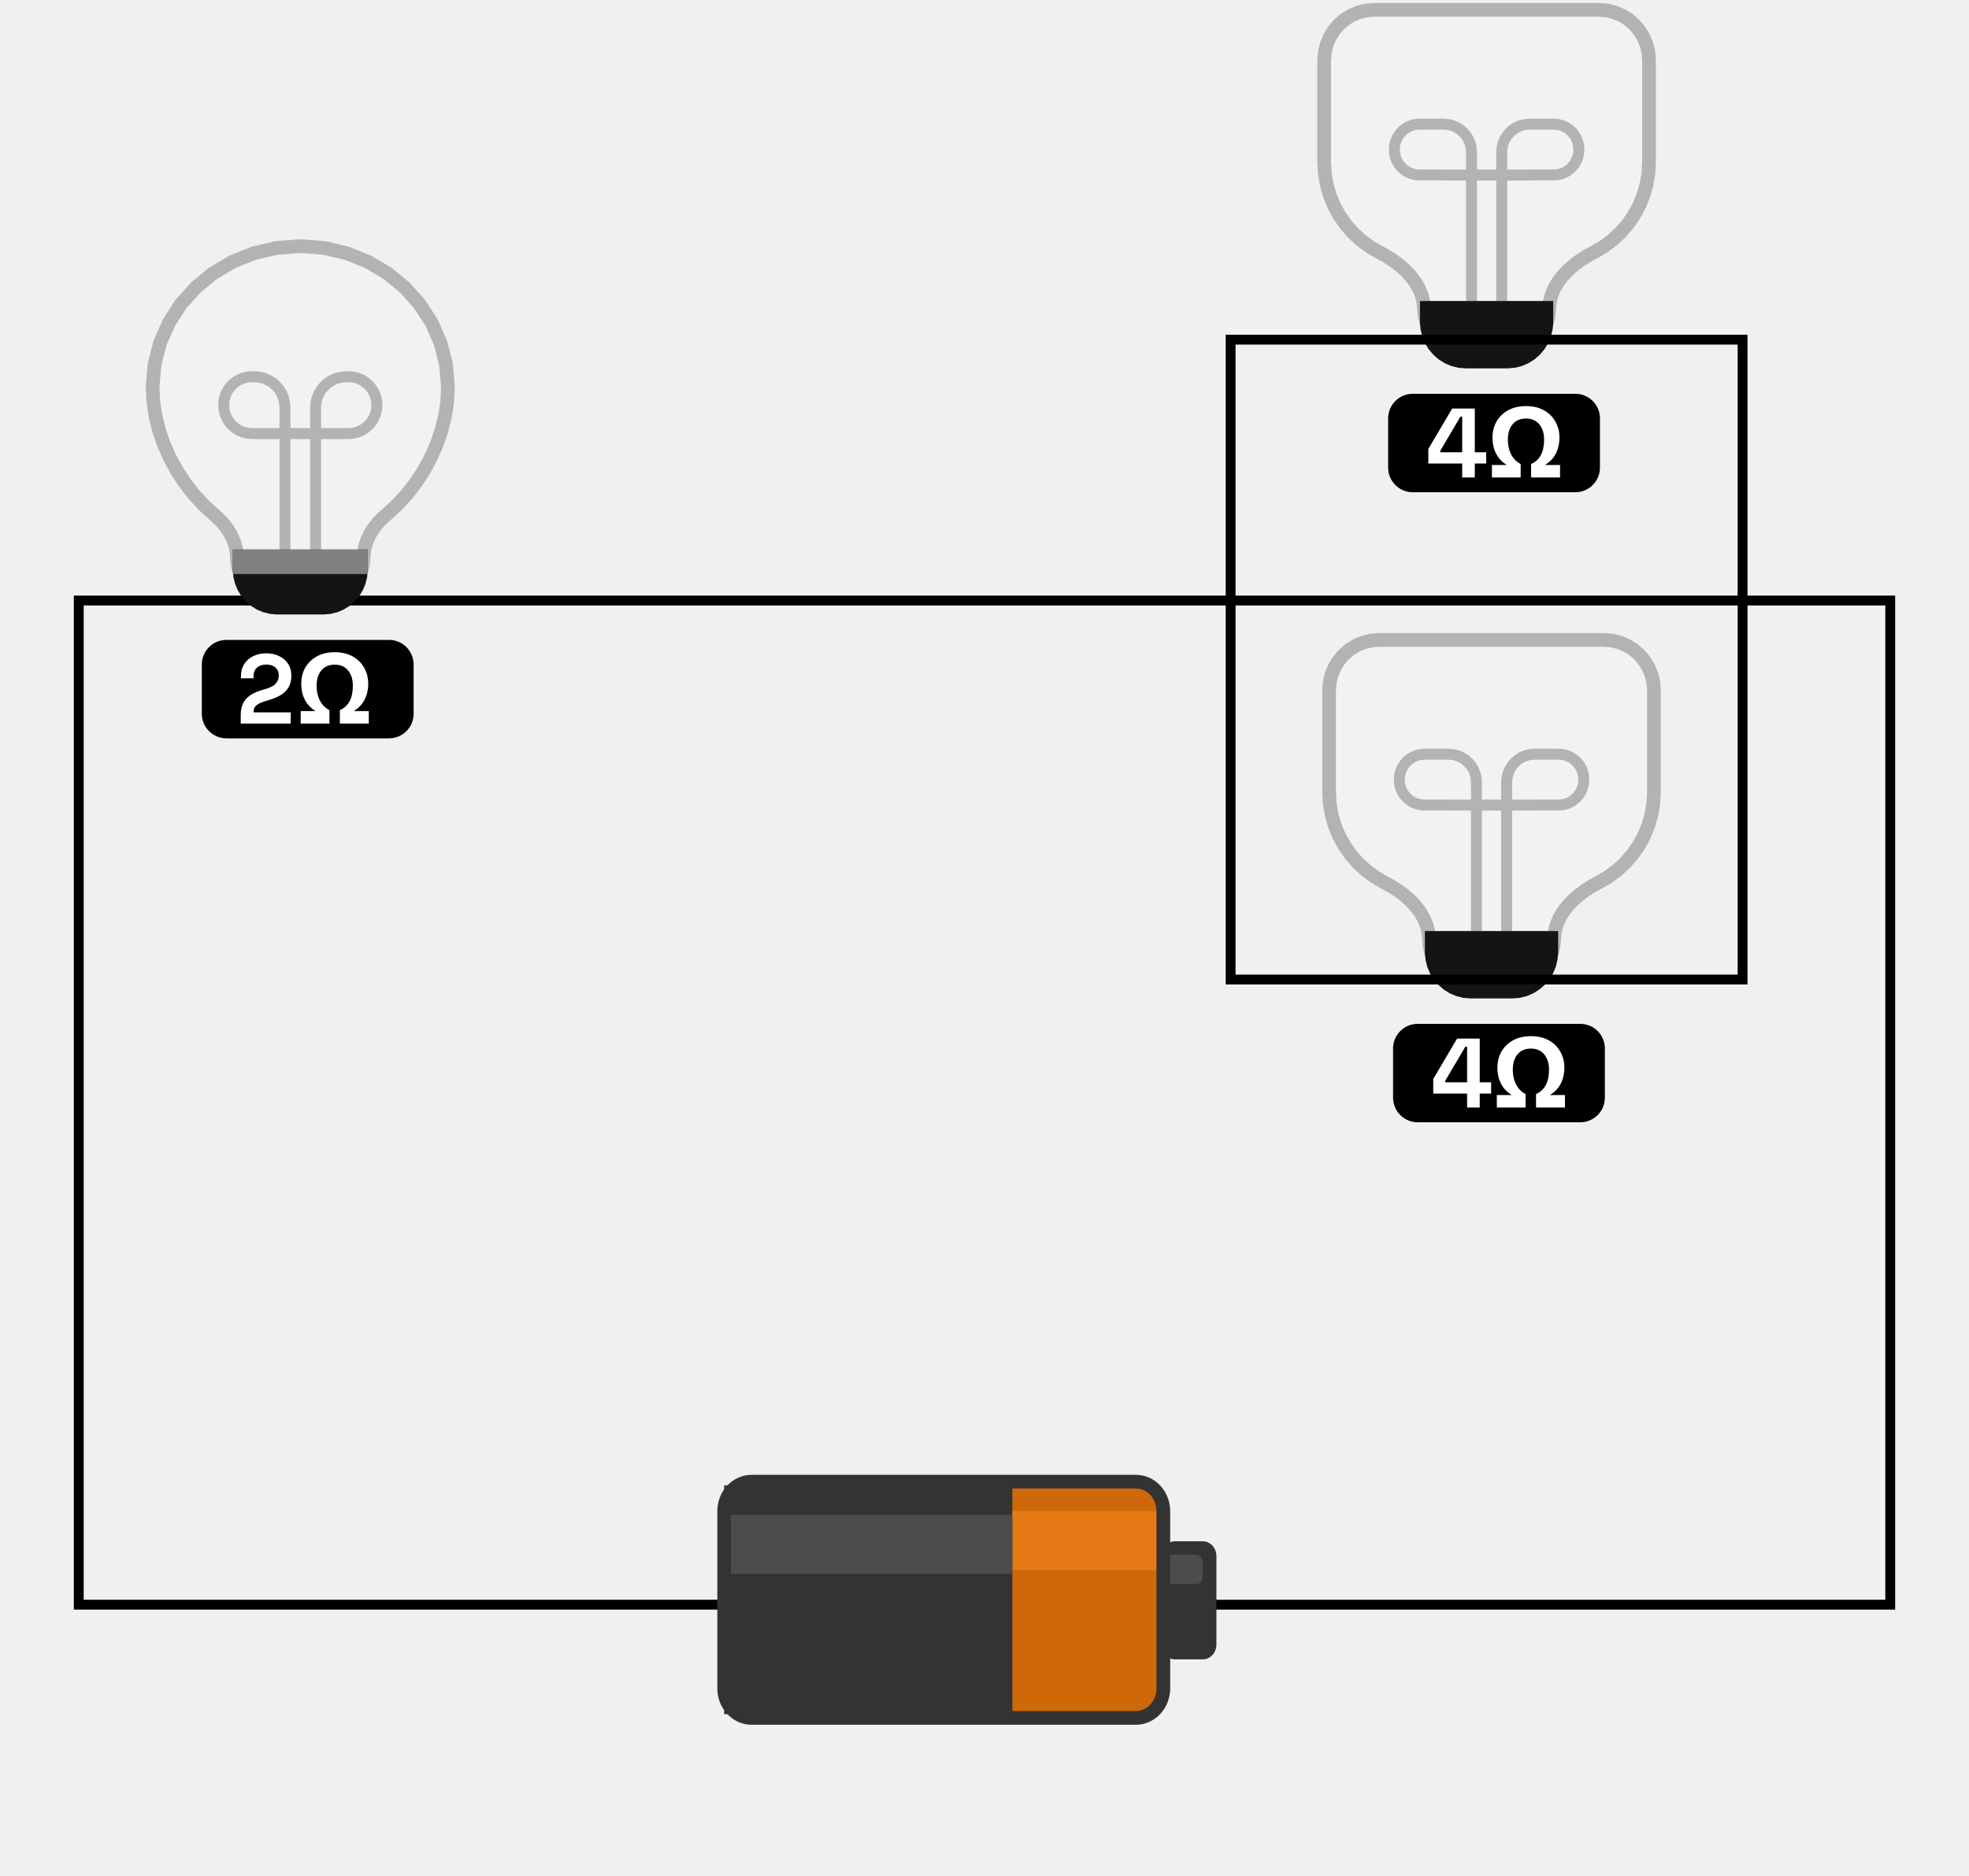
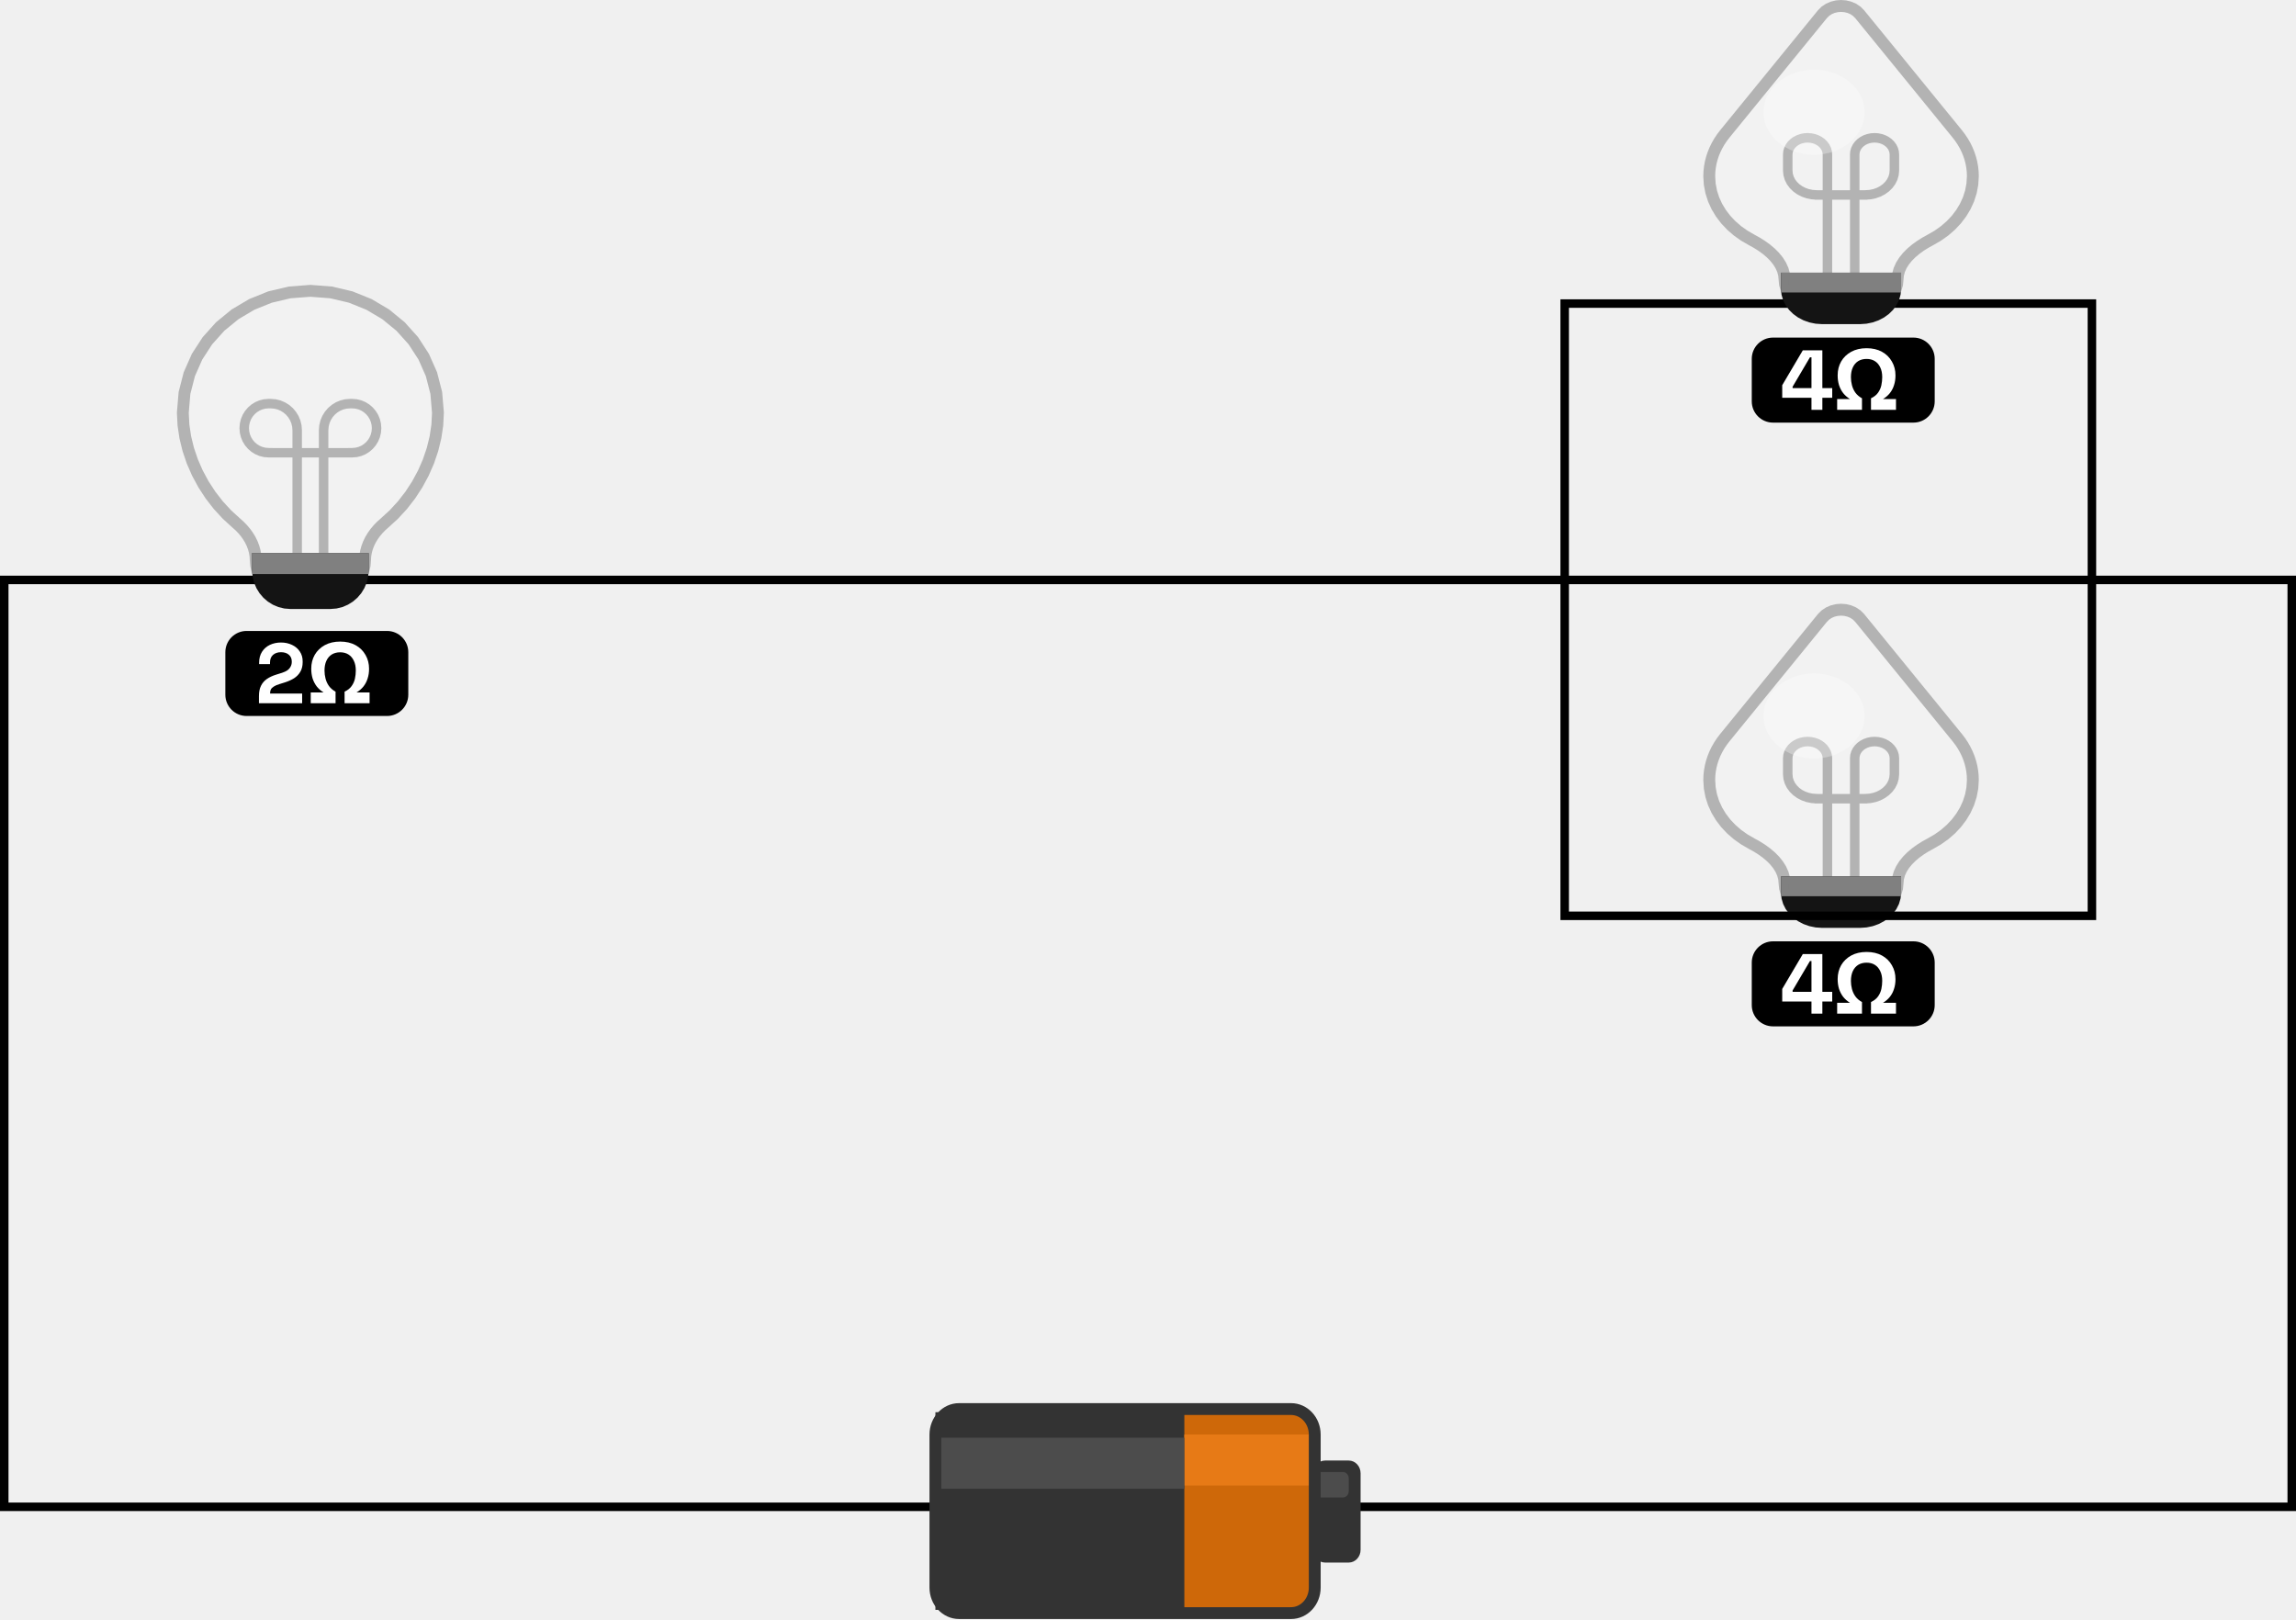
- <svg xmlns="http://www.w3.org/2000/svg" width="400" height="381" viewBox="0 0 400 381" fill="none">
-   <rect x="16" y="122" width="368" height="204" stroke="black" stroke-width="2" />
-   <path d="M230.754 348.989H152.689C149.609 348.989 147.113 346.304 147.113 342.991V306.999C147.113 303.686 149.609 301 152.689 301H230.754C233.834 301 236.33 303.686 236.33 306.999V342.991C236.33 346.304 233.834 348.989 230.754 348.989Z" fill="#CE6809" />
-   <path d="M147.113 348.239H205.662V301.749H147.113V348.239Z" fill="#333333" />
-   <path d="M205.662 318.995H236.33V306.998H205.662V318.995Z" fill="#E77A16" />
-   <path d="M147.113 319.741H205.662V307.744H147.113V319.741Z" fill="#4C4C4C" />
-   <path d="M244.325 337.112H238.748C237.209 337.112 235.96 335.77 235.96 334.113V316.117C235.96 314.461 237.209 313.118 238.748 313.118H244.325C245.864 313.118 247.113 314.461 247.113 316.117V334.113C247.113 335.77 245.864 337.112 244.325 337.112Z" fill="#333333" />
-   <path d="M242.931 321.812H237.354C236.585 321.812 235.96 321.14 235.96 320.312V317.313C235.96 316.485 236.585 315.813 237.354 315.813H242.931C243.7 315.813 244.325 316.485 244.325 317.313V320.312C244.325 321.14 243.7 321.812 242.931 321.812Z" fill="#4C4C4C" />
-   <path d="M230.754 349H152.689C149.609 349 147.113 346.314 147.113 343.001V307.009C147.113 303.696 149.609 301.011 152.689 301.011H230.754C233.834 301.011 236.33 303.696 236.33 307.009V343.001C236.33 346.314 233.834 349 230.754 349Z" stroke="#333333" stroke-width="2.785" />
-   <path d="M280.154 130L278.507 130.135L276.944 130.524L275.488 131.148L274.157 131.985L272.974 133.013L271.959 134.211L271.133 135.559L270.518 137.035L270.133 138.618L270 140.286V160.858L270.135 163.242L270.53 165.546L271.169 167.755L272.039 169.853L273.123 171.825L274.408 173.657L275.878 175.333L277.517 176.838L279.312 178.157L281.248 179.275L282.629 180.03L283.971 180.885L285.251 181.837L286.441 182.882L287.517 184.018L288.455 185.242L289.228 186.549L289.811 187.937L290.179 189.402L290.308 190.942L290.406 192.18L290.692 193.354L291.149 194.449L291.761 195.449L292.514 196.339L293.392 197.101L294.379 197.722L295.46 198.185L296.619 198.474L297.841 198.574H308.159L309.381 198.474L310.54 198.185L311.621 197.722L312.608 197.101L313.486 196.339L314.239 195.449L314.851 194.449L315.308 193.354L315.594 192.18L315.692 190.942L315.821 189.402L316.189 187.937L316.772 186.549L317.545 185.242L318.483 184.018L319.559 182.882L320.749 181.837L322.029 180.885L323.371 180.03L324.752 179.275L326.688 178.157L328.483 176.838L330.122 175.333L331.592 173.657L332.877 171.825L333.961 169.853L334.831 167.755L335.47 165.546L335.865 163.242L336 160.858V140.286L335.867 138.618L335.482 137.035L334.867 135.559L334.041 134.211L333.026 133.013L331.843 131.985L330.512 131.148L329.056 130.524L327.493 130.135L325.846 130H280.154Z" fill="#F2F2F2" stroke="#B3B3B3" stroke-width="2.785" />
-   <path d="M299.937 191.016V158.937L299.864 158.011L299.65 157.132L299.308 156.312L298.849 155.563L298.286 154.898L297.628 154.327L296.889 153.862L296.08 153.516L295.213 153.299L294.298 153.224L289.352 153.225L288.525 153.292L287.741 153.488L287.01 153.801L286.342 154.221L285.749 154.737L285.239 155.338L284.825 156.014L284.516 156.755L284.323 157.549L284.256 158.387L284.323 159.224L284.516 160.018L284.825 160.759L285.239 161.435L285.749 162.037L286.342 162.553L287.01 162.972L287.741 163.286L288.525 163.481L289.352 163.549L294.165 163.549L294.108 163.557H311.896L311.844 163.549L316.657 163.549L317.484 163.481L318.268 163.286L318.999 162.972L319.667 162.553L320.261 162.037L320.77 161.435L321.184 160.759L321.493 160.018L321.686 159.224L321.753 158.387L321.686 157.549L321.493 156.755L321.184 156.014L320.77 155.338L320.261 154.737L319.667 154.221L318.999 153.801L318.268 153.488L317.484 153.292L316.658 153.225L311.711 153.224L310.797 153.299L309.929 153.516L309.12 153.862L308.381 154.327L307.724 154.898L307.16 155.563L306.701 156.312L306.359 157.132L306.146 158.011L306.072 158.937V191.016" stroke="#B3B3B3" stroke-width="2.228" />
-   <path d="M290.308 190.001H315.692V193.43H290.308V190.001Z" fill="#808080" stroke="#808080" stroke-width="1.671" />
-   <path d="M290.308 190H315.692V193.428L315.582 194.819L315.261 196.138L314.748 197.367L314.06 198.491L313.214 199.489L312.228 200.346L311.119 201.043L309.905 201.563L308.603 201.888L307.231 202H298.769L297.397 201.888L296.095 201.563L294.881 201.043L293.772 200.346L292.786 199.489L291.94 198.491L291.252 197.367L290.739 196.138L290.418 194.819L290.308 193.428V190Z" fill="#141414" stroke="#141414" stroke-width="1.671" />
-   <rect x="283" y="208" width="43.027" height="20" rx="5" fill="black" />
-   <path d="M304.082 225V222.46H307.102C306.476 222.073 305.942 221.607 305.502 221.06C305.076 220.5 304.749 219.873 304.522 219.18C304.309 218.473 304.202 217.707 304.202 216.88C304.202 215.667 304.476 214.58 305.022 213.62C305.582 212.66 306.369 211.9 307.382 211.34C308.409 210.78 309.616 210.5 311.002 210.5C312.402 210.5 313.609 210.78 314.622 211.34C315.636 211.9 316.416 212.667 316.962 213.64C317.522 214.6 317.802 215.687 317.802 216.9C317.802 217.727 317.689 218.487 317.462 219.18C317.249 219.873 316.922 220.5 316.482 221.06C316.042 221.607 315.502 222.073 314.862 222.46H317.922V225H312.042V222.28C312.776 221.933 313.329 221.493 313.702 220.96C314.089 220.413 314.349 219.827 314.482 219.2C314.616 218.56 314.682 217.927 314.682 217.3C314.682 216.407 314.529 215.647 314.222 215.02C313.929 214.38 313.509 213.887 312.962 213.54C312.416 213.193 311.762 213.02 311.002 213.02C310.242 213.02 309.582 213.193 309.022 213.54C308.476 213.887 308.056 214.38 307.762 215.02C307.469 215.66 307.322 216.427 307.322 217.32C307.322 217.947 307.402 218.573 307.562 219.2C307.722 219.827 307.989 220.407 308.362 220.94C308.749 221.473 309.269 221.92 309.922 222.28V225H304.082Z" fill="white" />
-   <path d="M298.043 225V222.16H291.163V219.2L296.003 211H300.603V219.88H302.923V222.16H300.603V225H298.043ZM293.603 219.88H298.043V212.64H297.683L293.603 219.56V219.88Z" fill="white" />
-   <path d="M279.154 2L277.507 2.135L275.944 2.524L274.488 3.148L273.157 3.985L271.974 5.013L270.959 6.211L270.133 7.559L269.518 9.035L269.133 10.618L269 12.286V32.858L269.135 35.242L269.53 37.546L270.169 39.755L271.039 41.853L272.123 43.825L273.408 45.657L274.878 47.333L276.517 48.838L278.312 50.157L280.248 51.275L281.629 52.03L282.971 52.885L284.251 53.837L285.441 54.882L286.517 56.018L287.455 57.242L288.228 58.549L288.811 59.937L289.179 61.402L289.308 62.942L289.406 64.18L289.692 65.354L290.149 66.449L290.761 67.449L291.514 68.338L292.392 69.101L293.379 69.722L294.46 70.185L295.619 70.474L296.841 70.574H307.159L308.381 70.474L309.54 70.185L310.621 69.722L311.608 69.101L312.486 68.338L313.239 67.449L313.851 66.449L314.308 65.354L314.594 64.18L314.692 62.942L314.821 61.402L315.189 59.937L315.772 58.549L316.545 57.242L317.483 56.018L318.559 54.882L319.749 53.837L321.029 52.885L322.371 52.03L323.752 51.275L325.688 50.157L327.483 48.838L329.122 47.333L330.592 45.657L331.877 43.825L332.961 41.853L333.831 39.755L334.47 37.546L334.865 35.242L335 32.858V12.286L334.867 10.618L334.482 9.035L333.867 7.559L333.041 6.211L332.026 5.013L330.843 3.985L329.512 3.148L328.056 2.524L326.493 2.135L324.846 2H279.154Z" fill="#F2F2F2" stroke="#B3B3B3" stroke-width="2.785" />
-   <path d="M298.937 63.016V30.937L298.864 30.011L298.65 29.131L298.308 28.312L297.849 27.563L297.286 26.898L296.628 26.327L295.889 25.862L295.08 25.516L294.213 25.299L293.298 25.224L288.352 25.225L287.525 25.292L286.741 25.488L286.01 25.801L285.342 26.221L284.749 26.737L284.239 27.338L283.825 28.014L283.516 28.755L283.323 29.549L283.256 30.387L283.323 31.224L283.516 32.018L283.825 32.759L284.239 33.435L284.749 34.037L285.342 34.553L286.01 34.972L286.741 35.285L287.525 35.481L288.352 35.549L293.165 35.549L293.108 35.557H310.896L310.844 35.549L315.657 35.549L316.484 35.481L317.268 35.285L317.999 34.972L318.667 34.553L319.261 34.037L319.77 33.435L320.184 32.759L320.493 32.018L320.686 31.224L320.753 30.387L320.686 29.549L320.493 28.755L320.184 28.014L319.77 27.338L319.261 26.737L318.667 26.221L317.999 25.801L317.268 25.488L316.484 25.292L315.658 25.225L310.711 25.224L309.797 25.299L308.929 25.516L308.12 25.862L307.381 26.327L306.724 26.898L306.16 27.563L305.701 28.312L305.359 29.131L305.146 30.011L305.072 30.937V63.016" stroke="#B3B3B3" stroke-width="2.228" />
-   <path d="M289.308 62.001H314.692V65.43H289.308V62.001Z" fill="#808080" stroke="#808080" stroke-width="1.671" />
-   <path d="M289.308 62H314.692V65.428L314.582 66.819L314.261 68.138L313.748 69.368L313.06 70.491L312.214 71.489L311.228 72.346L310.119 73.043L308.905 73.563L307.603 73.888L306.231 74H297.769L296.397 73.888L295.095 73.563L293.881 73.043L292.772 72.346L291.786 71.489L290.94 70.491L290.252 69.368L289.739 68.138L289.418 66.819L289.308 65.428V62Z" fill="#141414" stroke="#141414" stroke-width="1.671" />
-   <rect x="282" y="80" width="43.027" height="20" rx="5" fill="black" />
-   <path d="M303.082 97V94.46H306.102C305.476 94.073 304.942 93.607 304.502 93.06C304.076 92.5 303.749 91.873 303.522 91.18C303.309 90.473 303.202 89.707 303.202 88.88C303.202 87.667 303.476 86.58 304.022 85.62C304.582 84.66 305.369 83.9 306.382 83.34C307.409 82.78 308.616 82.5 310.002 82.5C311.402 82.5 312.609 82.78 313.622 83.34C314.636 83.9 315.416 84.667 315.962 85.64C316.522 86.6 316.802 87.687 316.802 88.9C316.802 89.727 316.689 90.487 316.462 91.18C316.249 91.873 315.922 92.5 315.482 93.06C315.042 93.607 314.502 94.073 313.862 94.46H316.922V97H311.042V94.28C311.776 93.933 312.329 93.493 312.702 92.96C313.089 92.413 313.349 91.827 313.482 91.2C313.616 90.56 313.682 89.927 313.682 89.3C313.682 88.407 313.529 87.647 313.222 87.02C312.929 86.38 312.509 85.887 311.962 85.54C311.416 85.193 310.762 85.02 310.002 85.02C309.242 85.02 308.582 85.193 308.022 85.54C307.476 85.887 307.056 86.38 306.762 87.02C306.469 87.66 306.322 88.427 306.322 89.32C306.322 89.947 306.402 90.573 306.562 91.2C306.722 91.827 306.989 92.407 307.362 92.94C307.749 93.473 308.269 93.92 308.922 94.28V97H303.082Z" fill="white" />
-   <path d="M297.043 97V94.16H290.163V91.2L295.003 83H299.603V91.88H301.923V94.16H299.603V97H297.043ZM292.603 91.88H297.043V84.64H296.683L292.603 91.56V91.88Z" fill="white" />
-   <rect x="250" y="69" width="104" height="130" stroke="black" stroke-width="2" />
-   <path d="M73.857 113.39L73.914 112.365L74.078 111.364L74.344 110.391L74.703 109.449L75.148 108.54L75.673 107.67L76.27 106.84L76.932 106.054L77.651 105.316L78.421 104.628L80.624 102.618L82.653 100.413L84.496 98.038L86.139 95.517L87.566 92.874L88.765 90.132L89.722 87.317L90.423 84.451L90.853 81.559L91 78.665L90.607 74.016L89.471 69.605L87.651 65.492L85.212 61.736L82.213 58.396L78.718 55.531L74.787 53.2L70.482 51.461L65.866 50.375L61 50L56.134 50.375L51.518 51.461L47.213 53.2L43.282 55.531L39.787 58.396L36.788 61.736L34.349 65.492L32.529 69.605L31.393 74.016L31 78.665L31.147 81.559L31.577 84.451L32.278 87.317L33.235 90.132L34.434 92.874L35.861 95.517L37.504 98.038L39.346 100.413L41.376 102.618L43.579 104.628L44.349 105.316L45.068 106.054L45.73 106.84L46.327 107.67L46.852 108.54L47.297 109.449L47.656 110.391L47.922 111.364L48.086 112.365L48.143 113.39L48.238 114.578L48.514 115.704L48.955 116.754L49.546 117.714L50.273 118.567L51.121 119.298L52.074 119.894L53.118 120.337L54.237 120.615L55.417 120.711H66.583L67.763 120.615L68.882 120.337L69.926 119.894L70.879 119.298L71.727 118.567L72.454 117.714L73.045 116.754L73.486 115.704L73.762 114.578L73.857 113.39Z" fill="#F2F2F2" stroke="#B3B3B3" stroke-width="2.785" />
-   <path d="M57.897 114.426V82.799L57.816 81.782L57.58 80.818L57.202 79.918L56.696 79.097L56.073 78.367L55.347 77.74L54.531 77.23L53.638 76.85L52.679 76.613L51.669 76.531L51.178 76.531L50.247 76.606L49.364 76.825L48.541 77.175L47.79 77.645L47.121 78.222L46.548 78.895L46.081 79.651L45.733 80.48L45.516 81.368L45.441 82.305L45.516 83.241L45.733 84.129L46.081 84.958L46.548 85.714L47.121 86.387L47.79 86.964L48.541 87.434L49.364 87.784L50.247 88.003L51.178 88.078L52.05 88.078L51.992 88.086H70.011L69.958 88.078L70.831 88.078L71.761 88.003L72.644 87.784L73.467 87.434L74.219 86.964L74.887 86.387L75.461 85.714L75.927 84.958L76.275 84.129L76.493 83.241L76.568 82.305L76.493 81.368L76.275 80.48L75.927 79.651L75.461 78.895L74.887 78.222L74.219 77.645L73.467 77.175L72.644 76.825L71.761 76.606L70.831 76.531L70.34 76.531L69.329 76.613L68.371 76.85L67.477 77.23L66.661 77.74L65.936 78.367L65.313 79.097L64.806 79.918L64.429 80.818L64.193 81.782L64.111 82.799V114.426" stroke="#B3B3B3" stroke-width="2.228" />
-   <path d="M48.143 112.489H73.858V115.778L73.751 117.112L73.441 118.377L72.946 119.556L72.281 120.634L71.465 121.592L70.513 122.414L69.442 123.082L68.27 123.581L67.013 123.892L65.688 124H56.313L54.988 123.892L53.731 123.581L52.559 123.082L51.488 122.414L50.536 121.592L49.72 120.634L49.055 119.556L48.56 118.377L48.25 117.112L48.143 115.778V112.489Z" fill="#141414" stroke="#141414" stroke-width="1.671" />
-   <path d="M48.143 112.493H73.858V115.782H48.143V112.493Z" fill="#808080" stroke="#808080" stroke-width="1.671" />
-   <rect x="41" y="130" width="43.027" height="20" rx="5" fill="black" />
-   <path d="M61.082 147V144.46H64.102C63.476 144.073 62.942 143.607 62.502 143.06C62.076 142.5 61.749 141.873 61.522 141.18C61.309 140.473 61.202 139.707 61.202 138.88C61.202 137.667 61.476 136.58 62.022 135.62C62.582 134.66 63.369 133.9 64.382 133.34C65.409 132.78 66.616 132.5 68.002 132.5C69.402 132.5 70.609 132.78 71.622 133.34C72.636 133.9 73.416 134.667 73.962 135.64C74.522 136.6 74.802 137.687 74.802 138.9C74.802 139.727 74.689 140.487 74.462 141.18C74.249 141.873 73.922 142.5 73.482 143.06C73.042 143.607 72.502 144.073 71.862 144.46H74.922V147H69.042V144.28C69.776 143.933 70.329 143.493 70.702 142.96C71.089 142.413 71.349 141.827 71.482 141.2C71.616 140.56 71.682 139.927 71.682 139.3C71.682 138.407 71.529 137.647 71.222 137.02C70.929 136.38 70.509 135.887 69.962 135.54C69.416 135.193 68.762 135.02 68.002 135.02C67.242 135.02 66.582 135.193 66.022 135.54C65.476 135.887 65.056 136.38 64.762 137.02C64.469 137.66 64.322 138.427 64.322 139.32C64.322 139.947 64.402 140.573 64.562 141.2C64.722 141.827 64.989 142.407 65.362 142.94C65.749 143.473 66.269 143.92 66.922 144.28V147H61.082Z" fill="white" />
-   <path d="M48.903 147V145.32C48.903 144.347 49.062 143.54 49.383 142.9C49.703 142.247 50.163 141.713 50.763 141.3C51.376 140.873 52.123 140.527 53.002 140.26L54.343 139.84C54.836 139.68 55.249 139.487 55.583 139.26C55.916 139.02 56.169 138.733 56.343 138.4C56.529 138.067 56.623 137.687 56.623 137.26V137.18C56.623 136.513 56.396 135.987 55.943 135.6C55.489 135.2 54.869 135 54.083 135C53.309 135 52.682 135.213 52.203 135.64C51.736 136.053 51.502 136.653 51.502 137.44V137.8H48.943V137.48C48.943 136.467 49.169 135.607 49.623 134.9C50.076 134.193 50.689 133.653 51.462 133.28C52.249 132.907 53.123 132.72 54.083 132.72C55.042 132.72 55.909 132.907 56.682 133.28C57.456 133.64 58.062 134.153 58.502 134.82C58.956 135.473 59.182 136.247 59.182 137.14V137.34C59.182 138.233 58.996 138.993 58.623 139.62C58.263 140.233 57.769 140.74 57.142 141.14C56.516 141.527 55.803 141.847 55.002 142.1L53.722 142.5C53.149 142.673 52.703 142.867 52.383 143.08C52.062 143.28 51.836 143.507 51.703 143.76C51.583 144 51.523 144.293 51.523 144.64V144.72H59.062V147H48.903Z" fill="white" />
+ <svg xmlns="http://www.w3.org/2000/svg" width="540" height="381" viewBox="0 0 540 381" fill="none">
+   <rect x="1" y="136.4" width="538" height="218" stroke="black" stroke-width="2" />
+   <path d="M303.641 379.389H225.576C222.496 379.389 220 376.704 220 373.391V337.399C220 334.086 222.496 331.4 225.576 331.4H303.641C306.721 331.4 309.217 334.086 309.217 337.399V373.391C309.217 376.704 306.721 379.389 303.641 379.389Z" fill="#CE6809" />
+   <path d="M220 378.639H278.549V332.149H220V378.639Z" fill="#333333" />
+   <path d="M278.549 349.395H309.218V337.398H278.549V349.395Z" fill="#E77A16" />
+   <path d="M220 350.141H278.549V338.144H220V350.141Z" fill="#4C4C4C" />
+   <path d="M317.212 367.512H311.636C310.096 367.512 308.848 366.169 308.848 364.513V346.517C308.848 344.861 310.096 343.518 311.636 343.518H317.212C318.752 343.518 320 344.861 320 346.517V364.513C320 366.169 318.752 367.512 317.212 367.512Z" fill="#333333" />
+   <path d="M315.818 352.212H310.242C309.472 352.212 308.848 351.54 308.848 350.712V347.713C308.848 346.884 309.472 346.213 310.242 346.213H315.818C316.588 346.213 317.212 346.884 317.212 347.713V350.712C317.212 351.54 316.588 352.212 315.818 352.212Z" fill="#4C4C4C" />
+   <path d="M303.641 379.4H225.576C222.496 379.4 220 376.714 220 373.401V337.409C220 334.096 222.496 331.411 225.576 331.411H303.641C306.721 331.411 309.217 334.096 309.217 337.409V373.401C309.217 376.714 306.721 379.4 303.641 379.4Z" stroke="#333333" stroke-width="2.785" />
+   <path d="M405.662 173.499L404.98 174.392L404.365 175.316L403.819 176.266L403.343 177.24L402.937 178.235L402.602 179.249L402.34 180.279L402.152 181.323L402.038 182.376L402 183.438L402.118 185.314L402.463 187.133L403.023 188.886L403.787 190.561L404.743 192.148L405.878 193.639L407.181 195.021L408.639 196.287L410.241 197.425L411.974 198.425L413.179 199.09L414.341 199.821L415.44 200.617L416.456 201.475L417.369 202.392L418.161 203.367L418.811 204.396L419.3 205.479L419.607 206.611L419.714 207.792L419.817 208.868L420.116 209.888L420.595 210.839L421.236 211.708L422.024 212.48L422.943 213.143L423.976 213.682L425.108 214.084L426.321 214.335L427.6 214.422H438.4L439.679 214.335L440.892 214.084L442.024 213.682L443.057 213.143L443.976 212.48L444.764 211.708L445.405 210.839L445.884 209.888L446.182 208.868L446.286 207.792L446.393 206.611L446.7 205.479L447.189 204.396L447.839 203.367L448.631 202.392L449.544 201.475L450.56 200.617L451.659 199.821L452.821 199.09L454.026 198.425L455.759 197.425L457.361 196.287L458.819 195.021L460.122 193.639L461.257 192.148L462.213 190.561L462.977 188.886L463.537 187.133L463.882 185.314L464 183.438L463.962 182.376L463.848 181.323L463.66 180.279L463.398 179.249L463.063 178.235L462.657 177.24L462.181 176.266L461.635 175.316L461.02 174.392L460.338 173.499L437.384 145.342L436.682 144.643L435.864 144.099L434.958 143.711L433.994 143.478L433 143.4L432.006 143.478L431.042 143.711L430.136 144.099L429.318 144.643L428.616 145.342L405.662 173.499Z" fill="#F2F2F2" stroke="#B3B3B3" stroke-width="2.791" />
+   <path d="M429.794 208.729V178.334L429.732 177.698L429.556 177.095L429.273 176.532L428.893 176.018L428.427 175.561L427.884 175.169L427.273 174.85L426.603 174.613L425.885 174.464L425.129 174.413L424.372 174.464L423.655 174.613L422.985 174.851L422.374 175.17L421.831 175.561L421.365 176.018L420.985 176.532L420.703 177.095L420.526 177.698L420.465 178.334V182.107L420.554 183.038L420.813 183.922L421.227 184.745L421.783 185.498L422.465 186.167L423.261 186.741L424.156 187.207L425.136 187.556L426.187 187.773L427.295 187.848L426.8 187.856H439.2L438.714 187.848L439.822 187.773L440.873 187.556L441.853 187.207L442.747 186.741L443.543 186.167L444.226 185.498L444.781 184.745L445.195 183.922L445.454 183.038L445.544 182.107V178.334L445.483 177.698L445.306 177.095L445.023 176.532L444.644 176.018L444.178 175.561L443.634 175.17L443.023 174.851L442.354 174.613L441.636 174.464L440.88 174.413L440.123 174.464L439.405 174.613L438.736 174.85L438.125 175.169L437.581 175.561L437.115 176.018L436.736 176.532L436.453 177.095L436.276 177.698L436.215 178.334V208.729" stroke="#B3B3B3" stroke-width="2.233" />
+   <path d="M419.715 206.976H446.286V209.954L446.17 211.162L445.835 212.308L445.298 213.376L444.577 214.352L443.692 215.219L442.66 215.963L441.499 216.569L440.229 217.02L438.866 217.302L437.429 217.4H428.572L427.135 217.302L425.772 217.02L424.501 216.569L423.341 215.963L422.309 215.219L421.424 214.352L420.703 213.376L420.166 212.308L419.831 211.162L419.715 209.954V206.976Z" fill="#141414" stroke="#141414" stroke-width="1.675" />
+   <path d="M419.715 206.976H446.286V209.954H419.715V206.976Z" fill="#808080" stroke="#808080" stroke-width="1.675" />
+   <path d="M426.653 158.388C433.226 158.388 438.554 162.868 438.554 168.394C438.554 173.919 433.226 178.399 426.653 178.399C420.079 178.399 414.751 173.919 414.751 168.394C414.751 162.868 420.079 158.388 426.653 158.388Z" fill="white" fill-opacity="0.3" />
+   <rect x="412" y="221.4" width="43.027" height="20" rx="5" fill="black" />
+   <path d="M432.082 238.4V235.86H435.102C434.476 235.473 433.942 235.007 433.502 234.46C433.076 233.9 432.749 233.273 432.522 232.58C432.309 231.873 432.202 231.107 432.202 230.28C432.202 229.067 432.476 227.98 433.022 227.02C433.582 226.06 434.369 225.3 435.382 224.74C436.409 224.18 437.616 223.9 439.002 223.9C440.402 223.9 441.609 224.18 442.622 224.74C443.636 225.3 444.416 226.067 444.962 227.04C445.522 228 445.802 229.087 445.802 230.3C445.802 231.127 445.689 231.887 445.462 232.58C445.249 233.273 444.922 233.9 444.482 234.46C444.042 235.007 443.502 235.473 442.862 235.86H445.922V238.4H440.042V235.68C440.776 235.333 441.329 234.893 441.702 234.36C442.089 233.813 442.349 233.227 442.482 232.6C442.616 231.96 442.682 231.327 442.682 230.7C442.682 229.807 442.529 229.047 442.222 228.42C441.929 227.78 441.509 227.287 440.962 226.94C440.416 226.593 439.762 226.42 439.002 226.42C438.242 226.42 437.582 226.593 437.022 226.94C436.476 227.287 436.056 227.78 435.762 228.42C435.469 229.06 435.322 229.827 435.322 230.72C435.322 231.347 435.402 231.973 435.562 232.6C435.722 233.227 435.989 233.807 436.362 234.34C436.749 234.873 437.269 235.32 437.922 235.68V238.4H432.082Z" fill="white" />
+   <path d="M426.043 238.4V235.56H419.163V232.6L424.003 224.4H428.603V233.28H430.923V235.56H428.603V238.4H426.043ZM421.603 233.28H426.043V226.04H425.683L421.603 232.96V233.28Z" fill="white" />
+   <rect x="368" y="71.4" width="124" height="144" stroke="black" stroke-width="2" />
+   <path d="M405.662 31.499L404.98 32.392L404.365 33.316L403.819 34.266L403.343 35.24L402.937 36.235L402.602 37.249L402.34 38.279L402.152 39.323L402.038 40.376L402 41.438L402.118 43.314L402.463 45.133L403.023 46.886L403.787 48.56L404.743 50.148L405.878 51.639L407.181 53.021L408.639 54.287L410.241 55.425L411.974 56.425L413.179 57.09L414.341 57.821L415.44 58.617L416.456 59.475L417.369 60.392L418.161 61.367L418.811 62.396L419.3 63.479L419.607 64.611L419.714 65.792L419.817 66.868L420.116 67.888L420.595 68.839L421.236 69.707L422.024 70.48L422.943 71.143L423.976 71.682L425.108 72.084L426.321 72.335L427.6 72.422H438.4L439.679 72.335L440.892 72.084L442.024 71.682L443.057 71.143L443.976 70.48L444.764 69.707L445.405 68.839L445.884 67.888L446.182 66.868L446.286 65.792L446.393 64.611L446.7 63.479L447.189 62.396L447.839 61.367L448.631 60.392L449.544 59.475L450.56 58.617L451.659 57.821L452.821 57.09L454.026 56.425L455.759 55.425L457.361 54.287L458.819 53.021L460.122 51.639L461.257 50.148L462.213 48.56L462.977 46.886L463.537 45.133L463.882 43.314L464 41.438L463.962 40.376L463.848 39.323L463.66 38.279L463.398 37.249L463.063 36.235L462.657 35.24L462.181 34.266L461.635 33.316L461.02 32.392L460.338 31.499L437.384 3.342L436.682 2.643L435.864 2.099L434.958 1.711L433.994 1.478L433 1.4L432.006 1.478L431.042 1.711L430.136 2.099L429.318 2.643L428.616 3.342L405.662 31.499Z" fill="#F2F2F2" stroke="#B3B3B3" stroke-width="2.791" />
+   <path d="M429.794 66.729V36.334L429.732 35.698L429.556 35.095L429.273 34.532L428.893 34.018L428.427 33.561L427.884 33.169L427.273 32.85L426.603 32.613L425.885 32.464L425.129 32.413L424.372 32.464L423.655 32.613L422.985 32.851L422.374 33.169L421.831 33.562L421.365 34.018L420.985 34.532L420.703 35.095L420.526 35.698L420.465 36.334V40.107L420.554 41.038L420.813 41.922L421.227 42.745L421.783 43.498L422.465 44.167L423.261 44.74L424.156 45.207L425.136 45.556L426.187 45.773L427.295 45.848L426.8 45.856H439.2L438.714 45.848L439.822 45.773L440.873 45.556L441.853 45.207L442.747 44.74L443.543 44.167L444.226 43.498L444.781 42.745L445.195 41.922L445.454 41.038L445.544 40.107V36.334L445.483 35.698L445.306 35.095L445.023 34.532L444.644 34.018L444.178 33.562L443.634 33.169L443.023 32.851L442.354 32.613L441.636 32.464L440.88 32.413L440.123 32.464L439.405 32.613L438.736 32.85L438.125 33.169L437.581 33.561L437.115 34.018L436.736 34.532L436.453 35.095L436.276 35.698L436.215 36.334V66.729" stroke="#B3B3B3" stroke-width="2.233" />
+   <path d="M419.715 64.976H446.286V67.954L446.17 69.162L445.835 70.308L445.298 71.376L444.577 72.352L443.692 73.219L442.66 73.963L441.499 74.569L440.229 75.02L438.866 75.302L437.429 75.4H428.572L427.135 75.302L425.772 75.02L424.501 74.569L423.341 73.963L422.309 73.219L421.424 72.352L420.703 71.376L420.166 70.308L419.831 69.162L419.715 67.954V64.976Z" fill="#141414" stroke="#141414" stroke-width="1.675" />
+   <path d="M419.715 64.976H446.286V67.954H419.715V64.976Z" fill="#808080" stroke="#808080" stroke-width="1.675" />
+   <path d="M426.653 16.389C433.226 16.389 438.554 20.868 438.554 26.394C438.554 31.919 433.226 36.399 426.653 36.399C420.079 36.399 414.751 31.919 414.751 26.394C414.751 20.868 420.079 16.389 426.653 16.389Z" fill="white" fill-opacity="0.3" />
+   <rect x="412" y="79.4" width="43.027" height="20" rx="5" fill="black" />
+   <path d="M432.082 96.4V93.86H435.102C434.476 93.473 433.942 93.007 433.502 92.46C433.076 91.9 432.749 91.273 432.522 90.58C432.309 89.873 432.202 89.107 432.202 88.28C432.202 87.067 432.476 85.98 433.022 85.02C433.582 84.06 434.369 83.3 435.382 82.74C436.409 82.18 437.616 81.9 439.002 81.9C440.402 81.9 441.609 82.18 442.622 82.74C443.636 83.3 444.416 84.067 444.962 85.04C445.522 86 445.802 87.087 445.802 88.3C445.802 89.127 445.689 89.887 445.462 90.58C445.249 91.273 444.922 91.9 444.482 92.46C444.042 93.007 443.502 93.473 442.862 93.86H445.922V96.4H440.042V93.68C440.776 93.333 441.329 92.893 441.702 92.36C442.089 91.813 442.349 91.227 442.482 90.6C442.616 89.96 442.682 89.327 442.682 88.7C442.682 87.807 442.529 87.047 442.222 86.42C441.929 85.78 441.509 85.287 440.962 84.94C440.416 84.593 439.762 84.42 439.002 84.42C438.242 84.42 437.582 84.593 437.022 84.94C436.476 85.287 436.056 85.78 435.762 86.42C435.469 87.06 435.322 87.827 435.322 88.72C435.322 89.347 435.402 89.973 435.562 90.6C435.722 91.227 435.989 91.807 436.362 92.34C436.749 92.873 437.269 93.32 437.922 93.68V96.4H432.082Z" fill="white" />
+   <path d="M426.043 96.4V93.56H419.163V90.6L424.003 82.4H428.603V91.28H430.923V93.56H428.603V96.4H426.043ZM421.603 91.28H426.043V84.04H425.683L421.603 90.96V91.28Z" fill="white" />
+   <path d="M85.857 131.79L85.914 130.765L86.078 129.764L86.344 128.791L86.703 127.849L87.148 126.94L87.673 126.07L88.27 125.24L88.932 124.454L89.651 123.716L90.421 123.028L92.624 121.017L94.653 118.813L96.496 116.438L98.139 113.917L99.566 111.274L100.765 108.532L101.722 105.717L102.423 102.851L102.853 99.959L103 97.065L102.607 92.415L101.471 88.005L99.651 83.892L97.212 80.136L94.213 76.796L90.718 73.931L86.787 71.6L82.482 69.861L77.866 68.775L73 68.4L68.134 68.775L63.518 69.861L59.213 71.6L55.282 73.931L51.787 76.796L48.788 80.136L46.349 83.892L44.529 88.005L43.393 92.415L43 97.065L43.147 99.959L43.577 102.851L44.278 105.717L45.235 108.532L46.434 111.274L47.861 113.917L49.504 116.438L51.346 118.813L53.376 121.017L55.579 123.028L56.349 123.716L57.068 124.454L57.73 125.24L58.327 126.07L58.852 126.94L59.297 127.849L59.656 128.791L59.922 129.764L60.086 130.765L60.143 131.79L60.238 132.977L60.514 134.104L60.955 135.154L61.546 136.113L62.273 136.966L63.121 137.698L64.074 138.293L65.118 138.737L66.237 139.015L67.417 139.111H78.583L79.763 139.015L80.882 138.737L81.926 138.293L82.879 137.698L83.727 136.966L84.454 136.113L85.045 135.154L85.486 134.104L85.762 132.977L85.857 131.79Z" fill="#F2F2F2" stroke="#B3B3B3" stroke-width="2.785" />
+   <path d="M69.897 132.826V101.199L69.816 100.182L69.58 99.218L69.202 98.318L68.695 97.497L68.073 96.766L67.347 96.14L66.531 95.63L65.638 95.25L64.679 95.013L63.669 94.931L63.178 94.931L62.247 95.006L61.364 95.225L60.541 95.575L59.79 96.045L59.121 96.622L58.548 97.295L58.081 98.051L57.733 98.879L57.516 99.768L57.441 100.704L57.516 101.641L57.733 102.529L58.081 103.358L58.548 104.114L59.121 104.787L59.79 105.364L60.541 105.834L61.364 106.184L62.247 106.403L63.178 106.478L64.05 106.478L63.992 106.486H82.011L81.958 106.478L82.831 106.478L83.761 106.403L84.644 106.184L85.467 105.834L86.219 105.364L86.887 104.787L87.461 104.114L87.927 103.358L88.275 102.529L88.493 101.641L88.568 100.704L88.493 99.768L88.275 98.879L87.927 98.051L87.461 97.295L86.887 96.622L86.219 96.045L85.467 95.575L84.644 95.225L83.761 95.006L82.831 94.931L82.34 94.931L81.329 95.013L80.371 95.25L79.477 95.63L78.661 96.14L77.936 96.766L77.313 97.497L76.806 98.318L76.429 99.218L76.193 100.182L76.111 101.199V132.826" stroke="#B3B3B3" stroke-width="2.228" />
+   <path d="M60.143 130.889H85.858V134.178L85.751 135.511L85.441 136.777L84.946 137.956L84.281 139.034L83.465 139.992L82.513 140.814L81.442 141.482L80.27 141.981L79.013 142.292L77.688 142.4H68.313L66.988 142.292L65.731 141.981L64.558 141.482L63.488 140.814L62.536 139.992L61.72 139.034L61.055 137.956L60.56 136.777L60.25 135.511L60.143 134.178V130.889Z" fill="#141414" stroke="#141414" stroke-width="1.671" />
+   <path d="M60.143 130.893H85.858V134.182H60.143V130.893Z" fill="#808080" stroke="#808080" stroke-width="1.671" />
+   <rect x="53" y="148.4" width="43.027" height="20" rx="5" fill="black" />
+   <path d="M73.082 165.4V162.86H76.102C75.476 162.473 74.942 162.007 74.502 161.46C74.076 160.9 73.749 160.273 73.522 159.58C73.309 158.873 73.202 158.107 73.202 157.28C73.202 156.067 73.476 154.98 74.022 154.02C74.582 153.06 75.369 152.3 76.382 151.74C77.409 151.18 78.616 150.9 80.002 150.9C81.402 150.9 82.609 151.18 83.622 151.74C84.636 152.3 85.416 153.067 85.962 154.04C86.522 155 86.802 156.087 86.802 157.3C86.802 158.127 86.689 158.887 86.462 159.58C86.249 160.273 85.922 160.9 85.482 161.46C85.042 162.007 84.502 162.473 83.862 162.86H86.922V165.4H81.042V162.68C81.776 162.333 82.329 161.893 82.702 161.36C83.089 160.813 83.349 160.227 83.482 159.6C83.616 158.96 83.682 158.327 83.682 157.7C83.682 156.807 83.529 156.047 83.222 155.42C82.929 154.78 82.509 154.287 81.962 153.94C81.416 153.593 80.762 153.42 80.002 153.42C79.242 153.42 78.582 153.593 78.022 153.94C77.476 154.287 77.056 154.78 76.762 155.42C76.469 156.06 76.322 156.827 76.322 157.72C76.322 158.347 76.402 158.973 76.562 159.6C76.722 160.227 76.989 160.807 77.362 161.34C77.749 161.873 78.269 162.32 78.922 162.68V165.4H73.082Z" fill="white" />
+   <path d="M60.903 165.4V163.72C60.903 162.747 61.062 161.94 61.383 161.3C61.703 160.647 62.163 160.113 62.763 159.7C63.376 159.273 64.123 158.927 65.002 158.66L66.343 158.24C66.836 158.08 67.249 157.887 67.582 157.66C67.916 157.42 68.169 157.133 68.343 156.8C68.529 156.467 68.623 156.087 68.623 155.66V155.58C68.623 154.913 68.396 154.387 67.942 154C67.489 153.6 66.869 153.4 66.082 153.4C65.309 153.4 64.683 153.613 64.203 154.04C63.736 154.453 63.502 155.053 63.502 155.84V156.2H60.943V155.88C60.943 154.867 61.169 154.007 61.623 153.3C62.076 152.593 62.689 152.053 63.462 151.68C64.249 151.307 65.123 151.12 66.082 151.12C67.043 151.12 67.909 151.307 68.683 151.68C69.456 152.04 70.062 152.553 70.502 153.22C70.956 153.873 71.183 154.647 71.183 155.54V155.74C71.183 156.633 70.996 157.393 70.623 158.02C70.263 158.633 69.769 159.14 69.142 159.54C68.516 159.927 67.802 160.247 67.002 160.5L65.722 160.9C65.149 161.073 64.703 161.267 64.382 161.48C64.062 161.68 63.836 161.907 63.703 162.16C63.583 162.4 63.523 162.693 63.523 163.04V163.12H71.062V165.4H60.903Z" fill="white" />
</svg>
